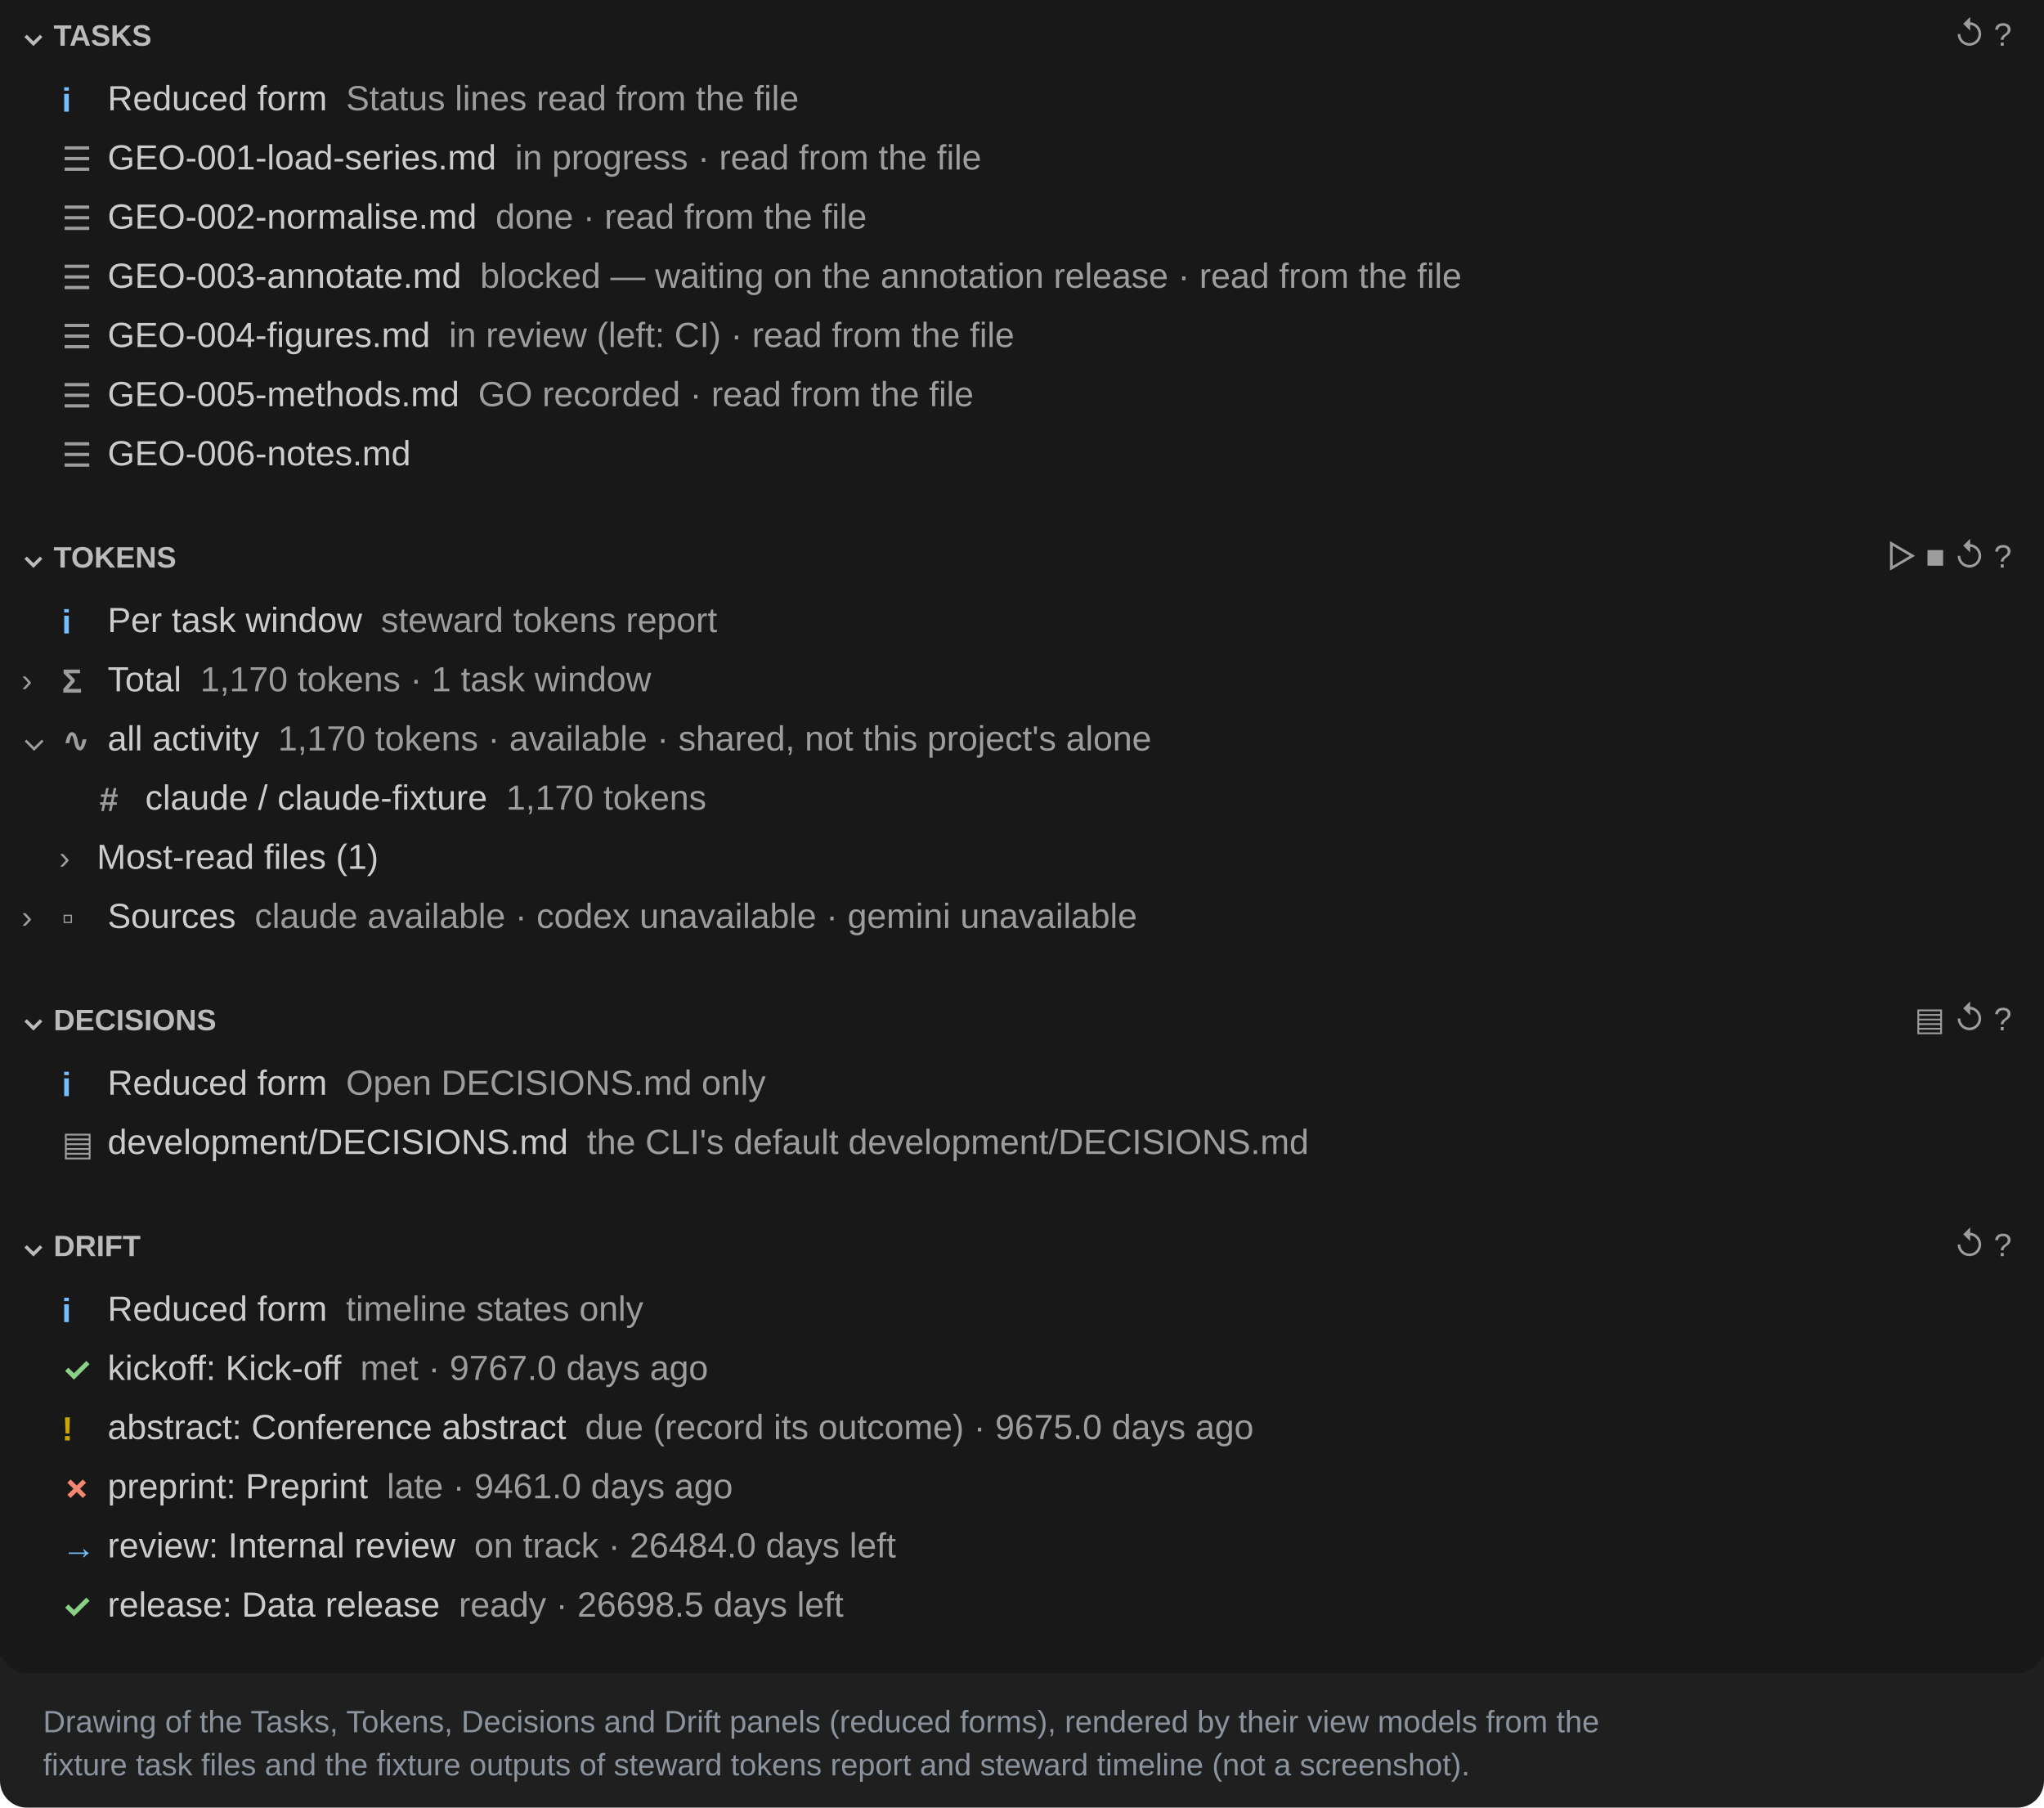
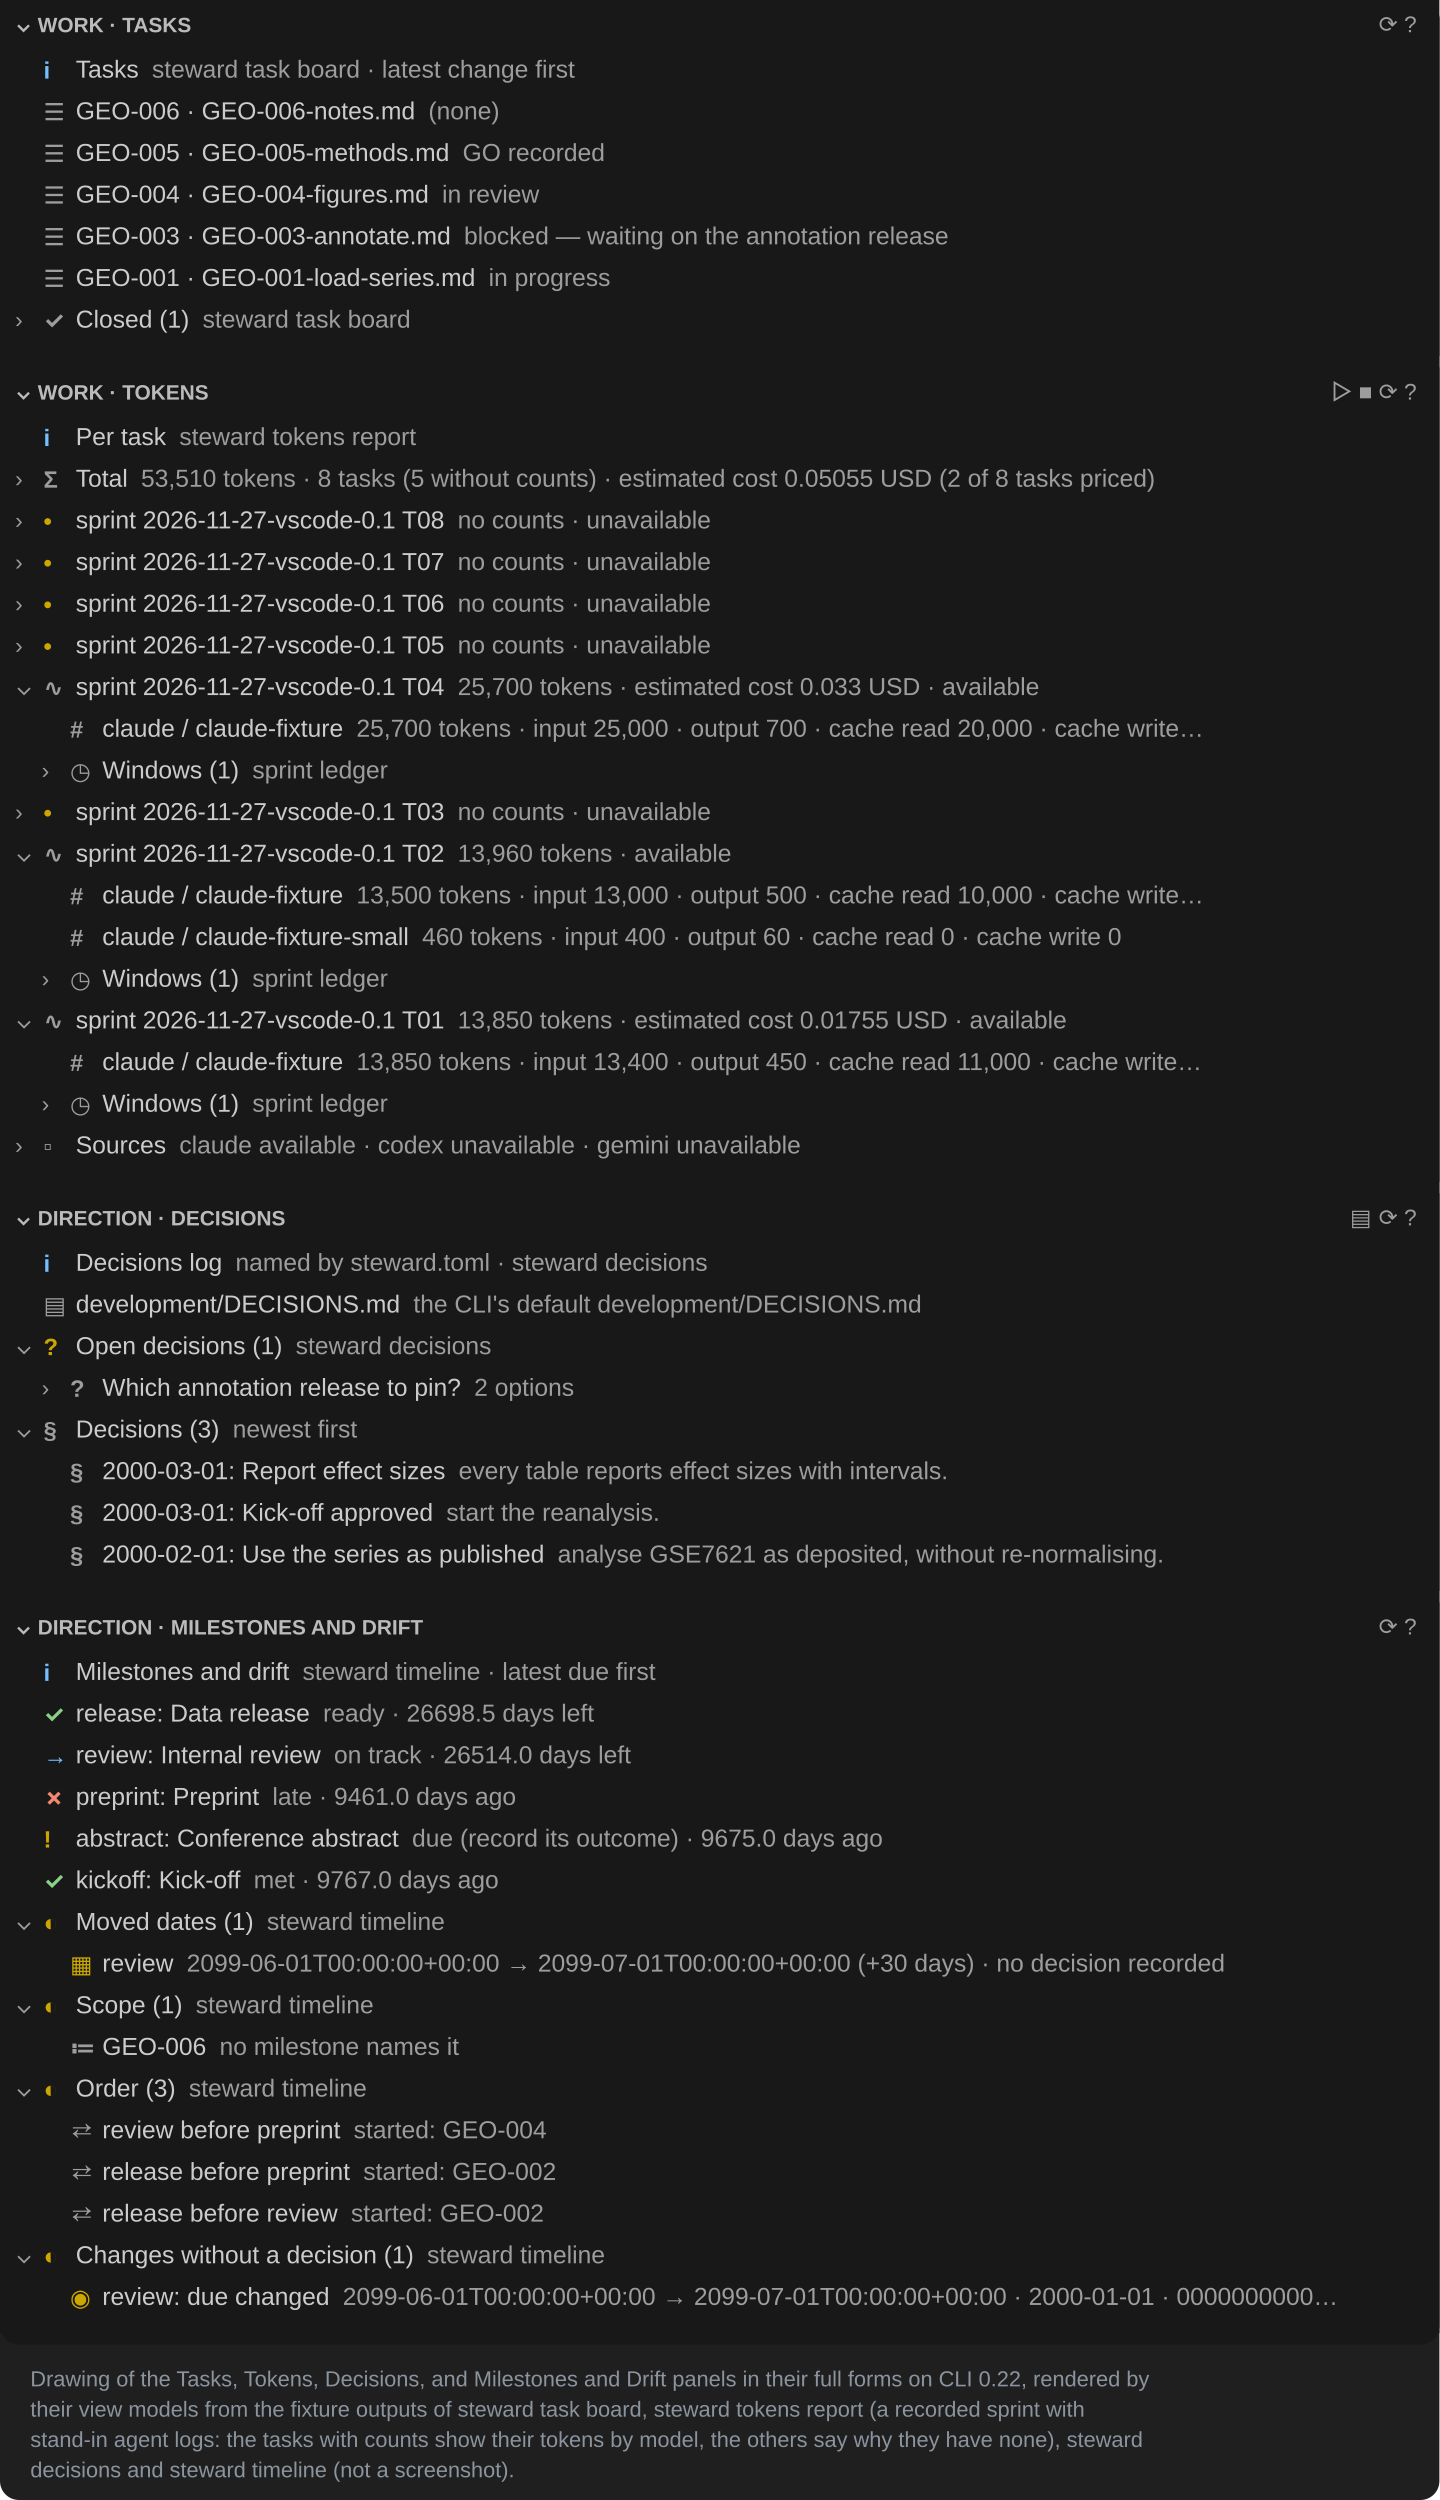
- <svg xmlns="http://www.w3.org/2000/svg" width="760" height="672" viewBox="0 0 760 672" font-family="-apple-system, 'Segoe UI', 'Helvetica Neue', Arial, sans-serif" font-size="13">
-   <rect width="760" height="672" rx="10" fill="#1f1f1f" />
-   <rect width="760" height="622" rx="10" fill="#181818" />
+ <svg xmlns="http://www.w3.org/2000/svg" width="760" height="1320" viewBox="0 0 760 1320" font-family="-apple-system, 'Segoe UI', 'Helvetica Neue', Arial, sans-serif" font-size="13">
+   <rect width="760" height="1320" rx="10" fill="#1f1f1f" />
+   <rect width="760" height="1238" rx="10" fill="#181818" />
  <rect x="0" y="0" width="760" height="188" fill="#181818" />
-   <text x="8" y="17" fill="#bbbbbb" font-size="11" font-weight="700">⌄  TASKS</text>
-   <text x="748" y="17" fill="#9d9d9d" font-size="12" text-anchor="end">↺  ?</text>
+   <text x="8" y="17" fill="#bbbbbb" font-size="11" font-weight="700">⌄  WORK · TASKS</text>
+   <text x="748" y="17" fill="#9d9d9d" font-size="12" text-anchor="end">⟳  ?</text>
  <text x="23" y="41.5" fill="#75beff" font-weight="700" font-size="12.5">i</text>
-   <text x="40" y="41" fill="#cccccc">Reduced form<tspan dx="7" fill="#9d9d9d">Status lines read from the file</tspan>
+   <text x="40" y="41" fill="#cccccc">Tasks<tspan dx="7" fill="#9d9d9d">steward task board · latest change first</tspan>
  </text>
  <text x="23" y="63.5" fill="#9d9d9d" font-weight="700" font-size="12.5">☰</text>
-   <text x="40" y="63" fill="#cccccc">GEO-001-load-series.md<tspan dx="7" fill="#9d9d9d">in progress · read from the file</tspan>
+   <text x="40" y="63" fill="#cccccc">GEO-006 · GEO-006-notes.md<tspan dx="7" fill="#9d9d9d">(none)</tspan>
  </text>
  <text x="23" y="85.5" fill="#9d9d9d" font-weight="700" font-size="12.5">☰</text>
-   <text x="40" y="85" fill="#cccccc">GEO-002-normalise.md<tspan dx="7" fill="#9d9d9d">done · read from the file</tspan>
+   <text x="40" y="85" fill="#cccccc">GEO-005 · GEO-005-methods.md<tspan dx="7" fill="#9d9d9d">GO recorded</tspan>
  </text>
  <text x="23" y="107.5" fill="#9d9d9d" font-weight="700" font-size="12.5">☰</text>
-   <text x="40" y="107" fill="#cccccc">GEO-003-annotate.md<tspan dx="7" fill="#9d9d9d">blocked — waiting on the annotation release · read from the file</tspan>
+   <text x="40" y="107" fill="#cccccc">GEO-004 · GEO-004-figures.md<tspan dx="7" fill="#9d9d9d">in review</tspan>
  </text>
  <text x="23" y="129.5" fill="#9d9d9d" font-weight="700" font-size="12.5">☰</text>
-   <text x="40" y="129" fill="#cccccc">GEO-004-figures.md<tspan dx="7" fill="#9d9d9d">in review (left: CI) · read from the file</tspan>
+   <text x="40" y="129" fill="#cccccc">GEO-003 · GEO-003-annotate.md<tspan dx="7" fill="#9d9d9d">blocked — waiting on the annotation release</tspan>
  </text>
  <text x="23" y="151.5" fill="#9d9d9d" font-weight="700" font-size="12.5">☰</text>
-   <text x="40" y="151" fill="#cccccc">GEO-005-methods.md<tspan dx="7" fill="#9d9d9d">GO recorded · read from the file</tspan>
+   <text x="40" y="151" fill="#cccccc">GEO-001 · GEO-001-load-series.md<tspan dx="7" fill="#9d9d9d">in progress</tspan>
  </text>
-   <text x="23" y="173.5" fill="#9d9d9d" font-weight="700" font-size="12.5">☰</text>
-   <text x="40" y="173" fill="#cccccc">GEO-006-notes.md</text>
-   <rect x="0" y="194" width="760" height="166" fill="#181818" />
-   <text x="8" y="211" fill="#bbbbbb" font-size="11" font-weight="700">⌄  TOKENS</text>
-   <text x="748" y="211" fill="#9d9d9d" font-size="12" text-anchor="end">▷  ■  ↺  ?</text>
+   <text x="8" y="173" fill="#9d9d9d" font-size="12">›</text>
+   <text x="23" y="173.5" fill="#9d9d9d" font-weight="700" font-size="12.5">✓</text>
+   <text x="40" y="173" fill="#cccccc">Closed (1)<tspan dx="7" fill="#9d9d9d">steward task board</tspan>
+   </text>
+   <rect x="0" y="194" width="760" height="430" fill="#181818" />
+   <text x="8" y="211" fill="#bbbbbb" font-size="11" font-weight="700">⌄  WORK · TOKENS</text>
+   <text x="748" y="211" fill="#9d9d9d" font-size="12" text-anchor="end">▷  ■  ⟳  ?</text>
  <text x="23" y="235.5" fill="#75beff" font-weight="700" font-size="12.5">i</text>
-   <text x="40" y="235" fill="#cccccc">Per task window<tspan dx="7" fill="#9d9d9d">steward tokens report</tspan>
+   <text x="40" y="235" fill="#cccccc">Per task<tspan dx="7" fill="#9d9d9d">steward tokens report</tspan>
  </text>
  <text x="8" y="257" fill="#9d9d9d" font-size="12">›</text>
  <text x="23" y="257.5" fill="#9d9d9d" font-weight="700" font-size="12.5">Σ</text>
-   <text x="40" y="257" fill="#cccccc">Total<tspan dx="7" fill="#9d9d9d">1,170 tokens · 1 task window</tspan>
+   <text x="40" y="257" fill="#cccccc">Total<tspan dx="7" fill="#9d9d9d">53,510 tokens · 8 tasks (5 without counts) · estimated cost 0.05055 USD (2 of 8 tasks priced)</tspan>
  </text>
-   <text x="8" y="279" fill="#9d9d9d" font-size="12">⌄</text>
-   <text x="23" y="279.5" fill="#9d9d9d" font-weight="700" font-size="12.5">∿</text>
-   <text x="40" y="279" fill="#cccccc">all activity<tspan dx="7" fill="#9d9d9d">1,170 tokens · available · shared, not this project's alone</tspan>
+   <text x="8" y="279" fill="#9d9d9d" font-size="12">›</text>
+   <text x="23" y="279.5" fill="#cca700" font-weight="700" font-size="12.5">•</text>
+   <text x="40" y="279" fill="#cccccc">sprint 2026-11-27-vscode-0.1 T08<tspan dx="7" fill="#9d9d9d">no counts · unavailable</tspan>
  </text>
-   <text x="37" y="301.5" fill="#9d9d9d" font-weight="700" font-size="12.5">#</text>
-   <text x="54" y="301" fill="#cccccc">claude / claude-fixture<tspan dx="7" fill="#9d9d9d">1,170 tokens</tspan>
+   <text x="8" y="301" fill="#9d9d9d" font-size="12">›</text>
+   <text x="23" y="301.5" fill="#cca700" font-weight="700" font-size="12.5">•</text>
+   <text x="40" y="301" fill="#cccccc">sprint 2026-11-27-vscode-0.1 T07<tspan dx="7" fill="#9d9d9d">no counts · unavailable</tspan>
  </text>
-   <text x="22" y="323" fill="#9d9d9d" font-size="12">›</text>
-   <text x="36" y="323" fill="#cccccc">Most-read files (1)</text>
+   <text x="8" y="323" fill="#9d9d9d" font-size="12">›</text>
+   <text x="23" y="323.5" fill="#cca700" font-weight="700" font-size="12.5">•</text>
+   <text x="40" y="323" fill="#cccccc">sprint 2026-11-27-vscode-0.1 T06<tspan dx="7" fill="#9d9d9d">no counts · unavailable</tspan>
+   </text>
  <text x="8" y="345" fill="#9d9d9d" font-size="12">›</text>
-   <text x="23" y="345.5" fill="#9d9d9d" font-weight="700" font-size="12.5">▫</text>
-   <text x="40" y="345" fill="#cccccc">Sources<tspan dx="7" fill="#9d9d9d">claude available · codex unavailable · gemini unavailable</tspan>
+   <text x="23" y="345.5" fill="#cca700" font-weight="700" font-size="12.5">•</text>
+   <text x="40" y="345" fill="#cccccc">sprint 2026-11-27-vscode-0.1 T05<tspan dx="7" fill="#9d9d9d">no counts · unavailable</tspan>
  </text>
-   <rect x="0" y="366" width="760" height="78" fill="#181818" />
-   <text x="8" y="383" fill="#bbbbbb" font-size="11" font-weight="700">⌄  DECISIONS</text>
-   <text x="748" y="383" fill="#9d9d9d" font-size="12" text-anchor="end">▤  ↺  ?</text>
-   <text x="23" y="407.5" fill="#75beff" font-weight="700" font-size="12.5">i</text>
-   <text x="40" y="407" fill="#cccccc">Reduced form<tspan dx="7" fill="#9d9d9d">Open DECISIONS.md only</tspan>
+   <text x="8" y="367" fill="#9d9d9d" font-size="12">⌄</text>
+   <text x="23" y="367.5" fill="#9d9d9d" font-weight="700" font-size="12.5">∿</text>
+   <text x="40" y="367" fill="#cccccc">sprint 2026-11-27-vscode-0.1 T04<tspan dx="7" fill="#9d9d9d">25,700 tokens · estimated cost 0.033 USD · available</tspan>
  </text>
-   <text x="23" y="429.5" fill="#9d9d9d" font-weight="700" font-size="12.5">▤</text>
-   <text x="40" y="429" fill="#cccccc">development/DECISIONS.md<tspan dx="7" fill="#9d9d9d">the CLI's default development/DECISIONS.md</tspan>
+   <text x="37" y="389.5" fill="#9d9d9d" font-weight="700" font-size="12.5">#</text>
+   <text x="54" y="389" fill="#cccccc">claude / claude-fixture<tspan dx="7" fill="#9d9d9d">25,700 tokens · input 25,000 · output 700 · cache read 20,000 · cache write…</tspan>
  </text>
-   <rect x="0" y="450" width="760" height="166" fill="#181818" />
-   <text x="8" y="467" fill="#bbbbbb" font-size="11" font-weight="700">⌄  DRIFT</text>
-   <text x="748" y="467" fill="#9d9d9d" font-size="12" text-anchor="end">↺  ?</text>
-   <text x="23" y="491.5" fill="#75beff" font-weight="700" font-size="12.5">i</text>
-   <text x="40" y="491" fill="#cccccc">Reduced form<tspan dx="7" fill="#9d9d9d">timeline states only</tspan>
+   <text x="22" y="411" fill="#9d9d9d" font-size="12">›</text>
+   <text x="37" y="411.5" fill="#9d9d9d" font-weight="700" font-size="12.5">◷</text>
+   <text x="54" y="411" fill="#cccccc">Windows (1)<tspan dx="7" fill="#9d9d9d">sprint ledger</tspan>
  </text>
-   <text x="23" y="513.5" fill="#89d185" font-weight="700" font-size="12.5">✓</text>
-   <text x="40" y="513" fill="#cccccc">kickoff: Kick-off<tspan dx="7" fill="#9d9d9d">met · 9767.0 days ago</tspan>
+   <text x="8" y="433" fill="#9d9d9d" font-size="12">›</text>
+   <text x="23" y="433.5" fill="#cca700" font-weight="700" font-size="12.5">•</text>
+   <text x="40" y="433" fill="#cccccc">sprint 2026-11-27-vscode-0.1 T03<tspan dx="7" fill="#9d9d9d">no counts · unavailable</tspan>
  </text>
-   <text x="23" y="535.5" fill="#cca700" font-weight="700" font-size="12.5">!</text>
-   <text x="40" y="535" fill="#cccccc">abstract: Conference abstract<tspan dx="7" fill="#9d9d9d">due (record its outcome) · 9675.0 days ago</tspan>
+   <text x="8" y="455" fill="#9d9d9d" font-size="12">⌄</text>
+   <text x="23" y="455.5" fill="#9d9d9d" font-weight="700" font-size="12.5">∿</text>
+   <text x="40" y="455" fill="#cccccc">sprint 2026-11-27-vscode-0.1 T02<tspan dx="7" fill="#9d9d9d">13,960 tokens · available</tspan>
  </text>
-   <text x="23" y="557.5" fill="#f48771" font-weight="700" font-size="12.5">✗</text>
-   <text x="40" y="557" fill="#cccccc">preprint: Preprint<tspan dx="7" fill="#9d9d9d">late · 9461.0 days ago</tspan>
+   <text x="37" y="477.5" fill="#9d9d9d" font-weight="700" font-size="12.5">#</text>
+   <text x="54" y="477" fill="#cccccc">claude / claude-fixture<tspan dx="7" fill="#9d9d9d">13,500 tokens · input 13,000 · output 500 · cache read 10,000 · cache write…</tspan>
  </text>
-   <text x="23" y="579.5" fill="#75beff" font-weight="700" font-size="12.5">→</text>
-   <text x="40" y="579" fill="#cccccc">review: Internal review<tspan dx="7" fill="#9d9d9d">on track · 26484.0 days left</tspan>
+   <text x="37" y="499.5" fill="#9d9d9d" font-weight="700" font-size="12.5">#</text>
+   <text x="54" y="499" fill="#cccccc">claude / claude-fixture-small<tspan dx="7" fill="#9d9d9d">460 tokens · input 400 · output 60 · cache read 0 · cache write 0</tspan>
  </text>
-   <text x="23" y="601.5" fill="#89d185" font-weight="700" font-size="12.5">✓</text>
-   <text x="40" y="601" fill="#cccccc">release: Data release<tspan dx="7" fill="#9d9d9d">ready · 26698.5 days left</tspan>
+   <text x="22" y="521" fill="#9d9d9d" font-size="12">›</text>
+   <text x="37" y="521.5" fill="#9d9d9d" font-weight="700" font-size="12.5">◷</text>
+   <text x="54" y="521" fill="#cccccc">Windows (1)<tspan dx="7" fill="#9d9d9d">sprint ledger</tspan>
  </text>
-   <text x="16" y="644" font-size="11.5" fill="#8b949e">Drawing of the Tasks, Tokens, Decisions and Drift panels (reduced forms), rendered by their view models from the</text>
-   <text x="16" y="660" font-size="11.5" fill="#8b949e">fixture task files and the fixture outputs of steward tokens report and steward timeline (not a screenshot).</text>
+   <text x="8" y="543" fill="#9d9d9d" font-size="12">⌄</text>
+   <text x="23" y="543.5" fill="#9d9d9d" font-weight="700" font-size="12.5">∿</text>
+   <text x="40" y="543" fill="#cccccc">sprint 2026-11-27-vscode-0.1 T01<tspan dx="7" fill="#9d9d9d">13,850 tokens · estimated cost 0.01755 USD · available</tspan>
+   </text>
+   <text x="37" y="565.5" fill="#9d9d9d" font-weight="700" font-size="12.5">#</text>
+   <text x="54" y="565" fill="#cccccc">claude / claude-fixture<tspan dx="7" fill="#9d9d9d">13,850 tokens · input 13,400 · output 450 · cache read 11,000 · cache write…</tspan>
+   </text>
+   <text x="22" y="587" fill="#9d9d9d" font-size="12">›</text>
+   <text x="37" y="587.5" fill="#9d9d9d" font-weight="700" font-size="12.5">◷</text>
+   <text x="54" y="587" fill="#cccccc">Windows (1)<tspan dx="7" fill="#9d9d9d">sprint ledger</tspan>
+   </text>
+   <text x="8" y="609" fill="#9d9d9d" font-size="12">›</text>
+   <text x="23" y="609.5" fill="#9d9d9d" font-weight="700" font-size="12.5">▫</text>
+   <text x="40" y="609" fill="#cccccc">Sources<tspan dx="7" fill="#9d9d9d">claude available · codex unavailable · gemini unavailable</tspan>
+   </text>
+   <rect x="0" y="630" width="760" height="210" fill="#181818" />
+   <text x="8" y="647" fill="#bbbbbb" font-size="11" font-weight="700">⌄  DIRECTION · DECISIONS</text>
+   <text x="748" y="647" fill="#9d9d9d" font-size="12" text-anchor="end">▤  ⟳  ?</text>
+   <text x="23" y="671.5" fill="#75beff" font-weight="700" font-size="12.5">i</text>
+   <text x="40" y="671" fill="#cccccc">Decisions log<tspan dx="7" fill="#9d9d9d">named by steward.toml · steward decisions</tspan>
+   </text>
+   <text x="23" y="693.5" fill="#9d9d9d" font-weight="700" font-size="12.5">▤</text>
+   <text x="40" y="693" fill="#cccccc">development/DECISIONS.md<tspan dx="7" fill="#9d9d9d">the CLI's default development/DECISIONS.md</tspan>
+   </text>
+   <text x="8" y="715" fill="#9d9d9d" font-size="12">⌄</text>
+   <text x="23" y="715.5" fill="#cca700" font-weight="700" font-size="12.5">?</text>
+   <text x="40" y="715" fill="#cccccc">Open decisions (1)<tspan dx="7" fill="#9d9d9d">steward decisions</tspan>
+   </text>
+   <text x="22" y="737" fill="#9d9d9d" font-size="12">›</text>
+   <text x="37" y="737.5" fill="#9d9d9d" font-weight="700" font-size="12.5">?</text>
+   <text x="54" y="737" fill="#cccccc">Which annotation release to pin?<tspan dx="7" fill="#9d9d9d">2 options</tspan>
+   </text>
+   <text x="8" y="759" fill="#9d9d9d" font-size="12">⌄</text>
+   <text x="23" y="759.5" fill="#9d9d9d" font-weight="700" font-size="12.5">§</text>
+   <text x="40" y="759" fill="#cccccc">Decisions (3)<tspan dx="7" fill="#9d9d9d">newest first</tspan>
+   </text>
+   <text x="37" y="781.5" fill="#9d9d9d" font-weight="700" font-size="12.5">§</text>
+   <text x="54" y="781" fill="#cccccc">2000-03-01: Report effect sizes<tspan dx="7" fill="#9d9d9d">every table reports effect sizes with intervals.</tspan>
+   </text>
+   <text x="37" y="803.5" fill="#9d9d9d" font-weight="700" font-size="12.5">§</text>
+   <text x="54" y="803" fill="#cccccc">2000-03-01: Kick-off approved<tspan dx="7" fill="#9d9d9d">start the reanalysis.</tspan>
+   </text>
+   <text x="37" y="825.5" fill="#9d9d9d" font-weight="700" font-size="12.5">§</text>
+   <text x="54" y="825" fill="#cccccc">2000-02-01: Use the series as published<tspan dx="7" fill="#9d9d9d">analyse GSE7621 as deposited, without re-normalising.</tspan>
+   </text>
+   <rect x="0" y="846" width="760" height="386" fill="#181818" />
+   <text x="8" y="863" fill="#bbbbbb" font-size="11" font-weight="700">⌄  DIRECTION · MILESTONES AND DRIFT</text>
+   <text x="748" y="863" fill="#9d9d9d" font-size="12" text-anchor="end">⟳  ?</text>
+   <text x="23" y="887.5" fill="#75beff" font-weight="700" font-size="12.5">i</text>
+   <text x="40" y="887" fill="#cccccc">Milestones and drift<tspan dx="7" fill="#9d9d9d">steward timeline · latest due first</tspan>
+   </text>
+   <text x="23" y="909.5" fill="#89d185" font-weight="700" font-size="12.5">✓</text>
+   <text x="40" y="909" fill="#cccccc">release: Data release<tspan dx="7" fill="#9d9d9d">ready · 26698.5 days left</tspan>
+   </text>
+   <text x="23" y="931.5" fill="#75beff" font-weight="700" font-size="12.5">→</text>
+   <text x="40" y="931" fill="#cccccc">review: Internal review<tspan dx="7" fill="#9d9d9d">on track · 26514.0 days left</tspan>
+   </text>
+   <text x="23" y="953.5" fill="#f48771" font-weight="700" font-size="12.5">✗</text>
+   <text x="40" y="953" fill="#cccccc">preprint: Preprint<tspan dx="7" fill="#9d9d9d">late · 9461.0 days ago</tspan>
+   </text>
+   <text x="23" y="975.5" fill="#cca700" font-weight="700" font-size="12.5">!</text>
+   <text x="40" y="975" fill="#cccccc">abstract: Conference abstract<tspan dx="7" fill="#9d9d9d">due (record its outcome) · 9675.0 days ago</tspan>
+   </text>
+   <text x="23" y="997.5" fill="#89d185" font-weight="700" font-size="12.5">✓</text>
+   <text x="40" y="997" fill="#cccccc">kickoff: Kick-off<tspan dx="7" fill="#9d9d9d">met · 9767.0 days ago</tspan>
+   </text>
+   <text x="8" y="1019" fill="#9d9d9d" font-size="12">⌄</text>
+   <text x="23" y="1019.5" fill="#cca700" font-weight="700" font-size="12.5">◐</text>
+   <text x="40" y="1019" fill="#cccccc">Moved dates (1)<tspan dx="7" fill="#9d9d9d">steward timeline</tspan>
+   </text>
+   <text x="37" y="1041.5" fill="#cca700" font-weight="700" font-size="12.5">▦</text>
+   <text x="54" y="1041" fill="#cccccc">review<tspan dx="7" fill="#9d9d9d">2099-06-01T00:00:00+00:00 → 2099-07-01T00:00:00+00:00 (+30 days) · no decision recorded</tspan>
+   </text>
+   <text x="8" y="1063" fill="#9d9d9d" font-size="12">⌄</text>
+   <text x="23" y="1063.5" fill="#cca700" font-weight="700" font-size="12.5">◐</text>
+   <text x="40" y="1063" fill="#cccccc">Scope (1)<tspan dx="7" fill="#9d9d9d">steward timeline</tspan>
+   </text>
+   <text x="37" y="1085.5" fill="#9d9d9d" font-weight="700" font-size="12.5">≔</text>
+   <text x="54" y="1085" fill="#cccccc">GEO-006<tspan dx="7" fill="#9d9d9d">no milestone names it</tspan>
+   </text>
+   <text x="8" y="1107" fill="#9d9d9d" font-size="12">⌄</text>
+   <text x="23" y="1107.5" fill="#cca700" font-weight="700" font-size="12.5">◐</text>
+   <text x="40" y="1107" fill="#cccccc">Order (3)<tspan dx="7" fill="#9d9d9d">steward timeline</tspan>
+   </text>
+   <text x="37" y="1129.5" fill="#9d9d9d" font-weight="700" font-size="12.5">⇄</text>
+   <text x="54" y="1129" fill="#cccccc">review before preprint<tspan dx="7" fill="#9d9d9d">started: GEO-004</tspan>
+   </text>
+   <text x="37" y="1151.5" fill="#9d9d9d" font-weight="700" font-size="12.5">⇄</text>
+   <text x="54" y="1151" fill="#cccccc">release before preprint<tspan dx="7" fill="#9d9d9d">started: GEO-002</tspan>
+   </text>
+   <text x="37" y="1173.5" fill="#9d9d9d" font-weight="700" font-size="12.5">⇄</text>
+   <text x="54" y="1173" fill="#cccccc">release before review<tspan dx="7" fill="#9d9d9d">started: GEO-002</tspan>
+   </text>
+   <text x="8" y="1195" fill="#9d9d9d" font-size="12">⌄</text>
+   <text x="23" y="1195.5" fill="#cca700" font-weight="700" font-size="12.5">◐</text>
+   <text x="40" y="1195" fill="#cccccc">Changes without a decision (1)<tspan dx="7" fill="#9d9d9d">steward timeline</tspan>
+   </text>
+   <text x="37" y="1217.5" fill="#cca700" font-weight="700" font-size="12.5">◉</text>
+   <text x="54" y="1217" fill="#cccccc">review: due changed<tspan dx="7" fill="#9d9d9d">2099-06-01T00:00:00+00:00 → 2099-07-01T00:00:00+00:00 · 2000-01-01 · 0000000000…</tspan>
+   </text>
+   <text x="16" y="1260" font-size="11.5" fill="#8b949e">Drawing of the Tasks, Tokens, Decisions, and Milestones and Drift panels in their full forms on CLI 0.22, rendered by</text>
+   <text x="16" y="1276" font-size="11.5" fill="#8b949e">their view models from the fixture outputs of steward task board, steward tokens report (a recorded sprint with</text>
+   <text x="16" y="1292" font-size="11.5" fill="#8b949e">stand-in agent logs: the tasks with counts show their tokens by model, the others say why they have none), steward</text>
+   <text x="16" y="1308" font-size="11.5" fill="#8b949e">decisions and steward timeline (not a screenshot).</text>
</svg>
